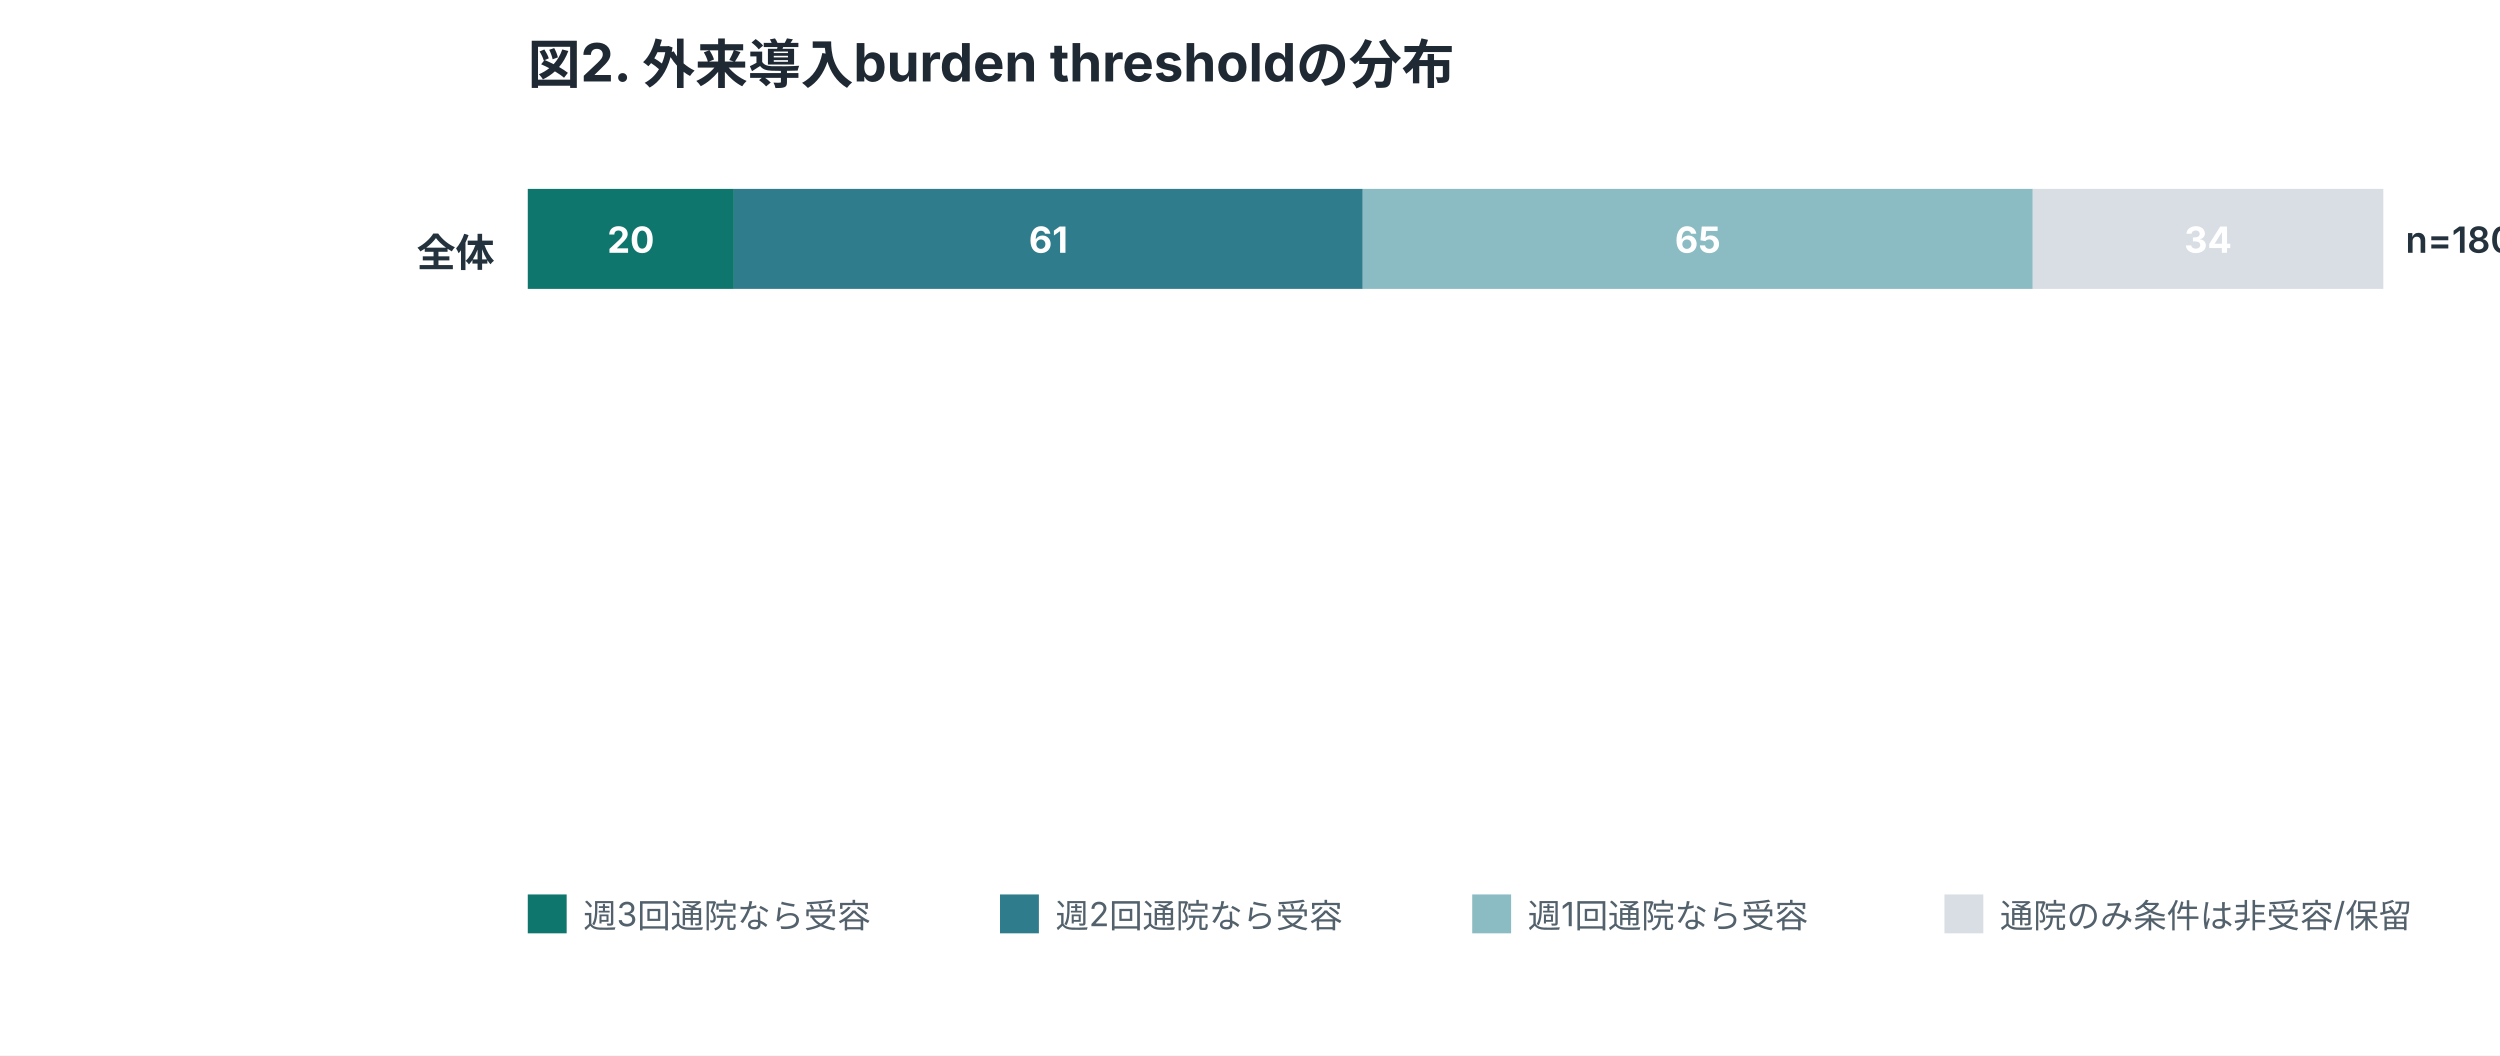
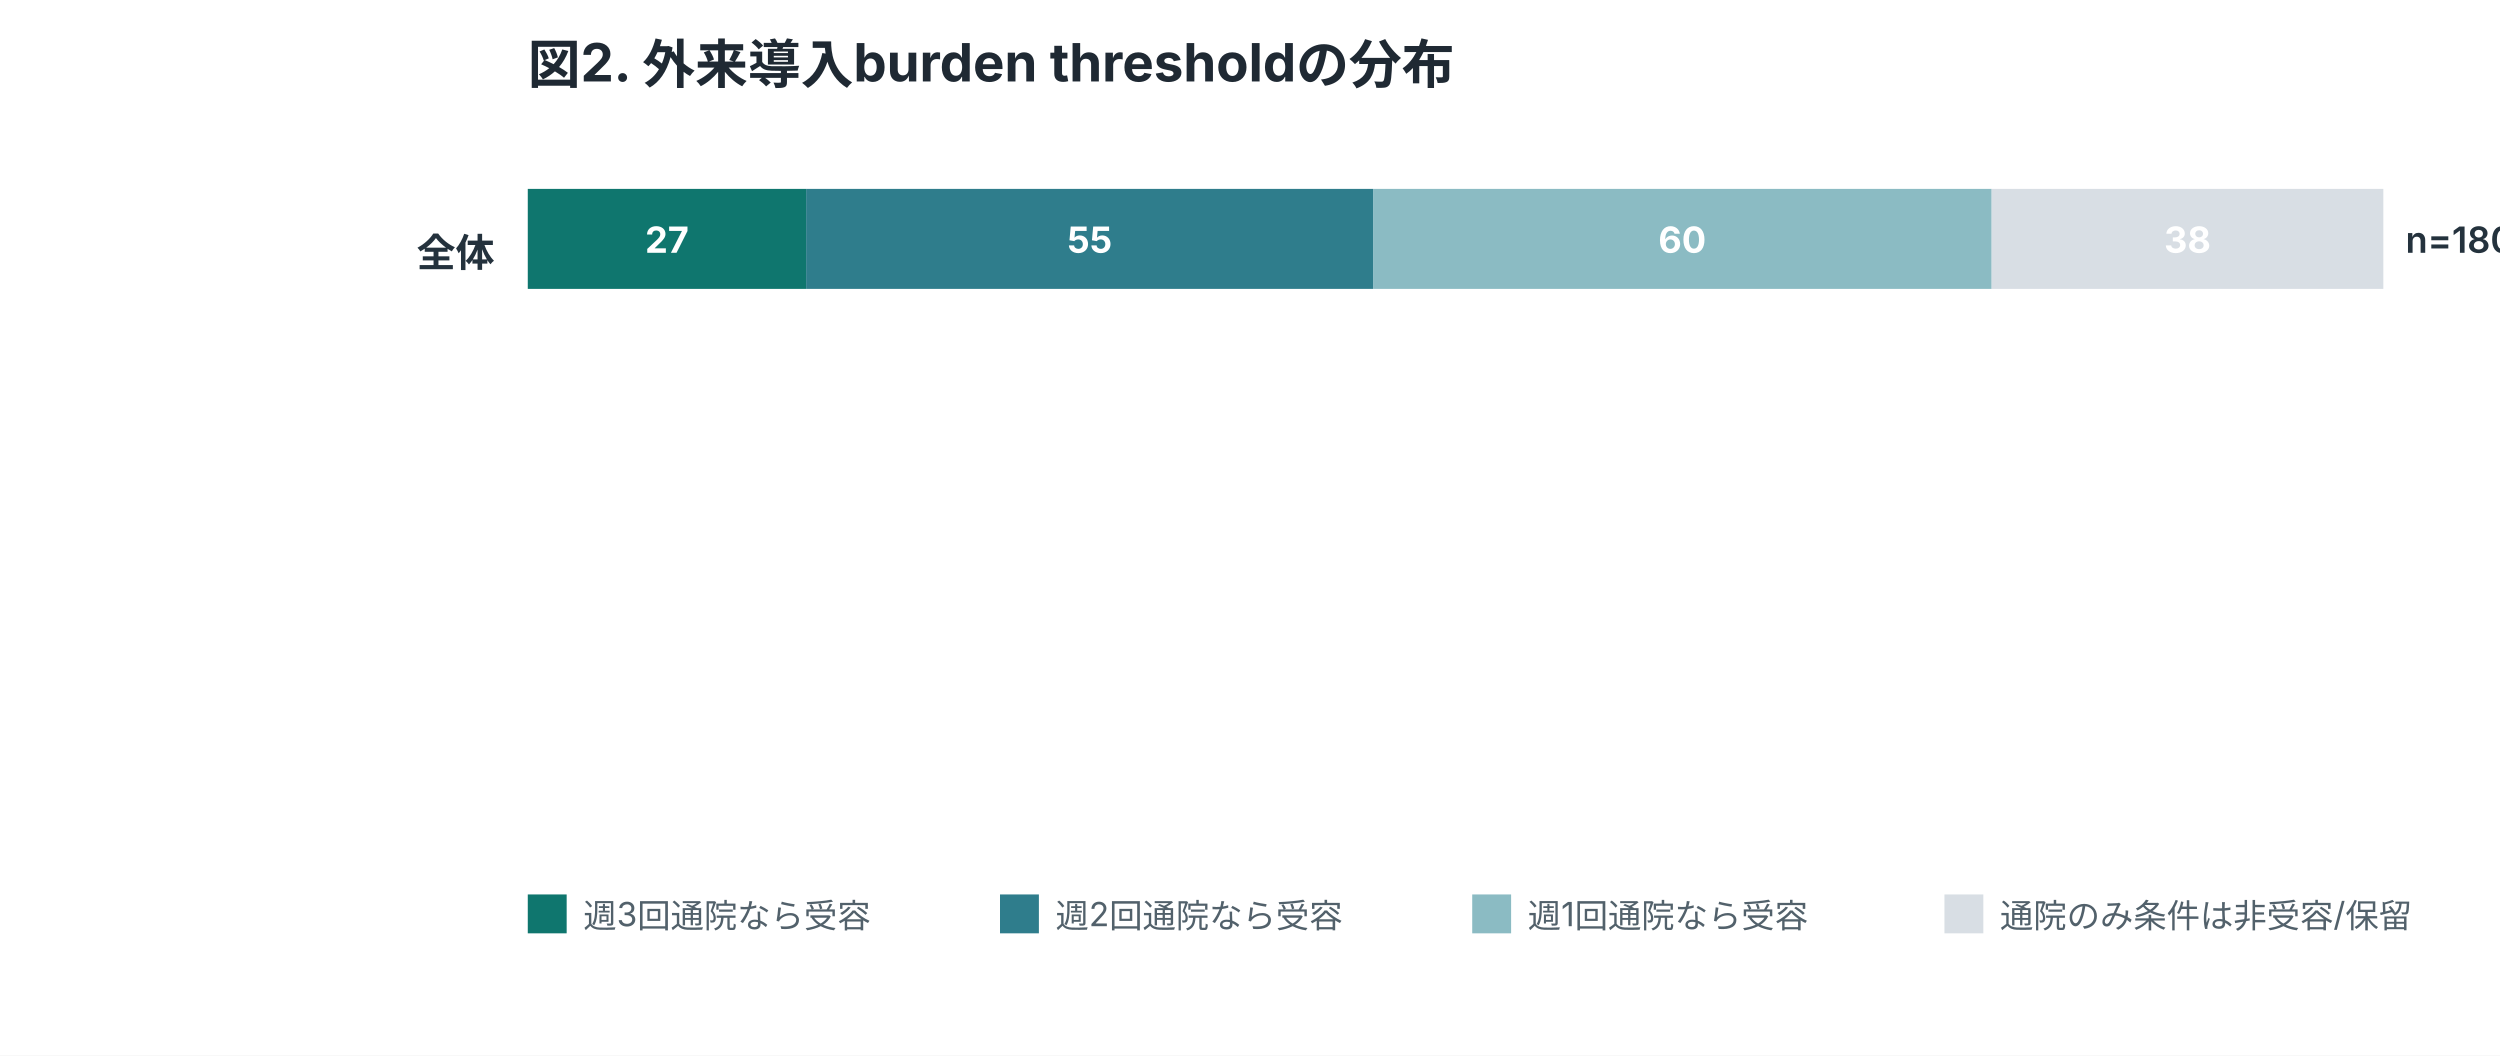
<svg xmlns="http://www.w3.org/2000/svg" width="900" height="380" viewBox="0 0 900 380" role="img">
  <style>
.title{font:700 19px -apple-system,BlinkMacSystemFont,"Segoe UI",sans-serif;fill:#1f2933}
.label{font:600 14px -apple-system,BlinkMacSystemFont,"Segoe UI",sans-serif;fill:#24323d}
.num{font:600 13px -apple-system,BlinkMacSystemFont,"Segoe UI",sans-serif;fill:#24323d}
.axis,.legend,.note{font:12px -apple-system,BlinkMacSystemFont,"Segoe UI",sans-serif;fill:#52616b}
.inside{font:700 13px -apple-system,BlinkMacSystemFont,"Segoe UI",sans-serif;fill:white}
.big{font:700 34px -apple-system,BlinkMacSystemFont,"Segoe UI",sans-serif;fill:#1f2933}
</style>
  <rect width="100%" height="100%" fill="white" />
  <text x="190" y="30" class="title">図2. 外来導入burden thresholdの分布</text>
  <text x="178" y="96" text-anchor="end" class="label">全体</text>
-   <rect x="190.0" y="68" width="74.2" height="36" fill="#0f766e" />
-   <text x="227.1" y="91" text-anchor="middle" class="inside">20</text>
-   <rect x="264.2" y="68" width="226.4" height="36" fill="#2f7d8c" />
-   <text x="377.4" y="91" text-anchor="middle" class="inside">61</text>
-   <rect x="490.6" y="68" width="241.2" height="36" fill="#8bbbc3" />
-   <text x="611.2" y="91" text-anchor="middle" class="inside">65</text>
-   <rect x="731.8" y="68" width="126.2" height="36" fill="#d8dee4" />
-   <text x="794.9" y="91" text-anchor="middle" class="inside">34</text>
+   <rect x="190.0" y="68" width="100.2" height="36" fill="#0f766e" />
+   <text x="240.1" y="91" text-anchor="middle" class="inside">27</text>
+   <rect x="290.2" y="68" width="204.1" height="36" fill="#2f7d8c" />
+   <text x="392.3" y="91" text-anchor="middle" class="inside">55</text>
+   <rect x="494.3" y="68" width="222.7" height="36" fill="#8bbbc3" />
+   <text x="605.6" y="91" text-anchor="middle" class="inside">60</text>
+   <rect x="717.0" y="68" width="141.0" height="36" fill="#d8dee4" />
+   <text x="787.5" y="91" text-anchor="middle" class="inside">38</text>
  <text x="866" y="91" class="num">n=180</text>
  <rect x="190" y="322" width="14" height="14" fill="#0f766e" />
  <text x="210" y="334" class="legend">週3回通院なら受容</text>
  <rect x="360" y="322" width="14" height="14" fill="#2f7d8c" />
  <text x="380" y="334" class="legend">週2回通院なら受容</text>
  <rect x="530" y="322" width="14" height="14" fill="#8bbbc3" />
  <text x="550" y="334" class="legend">週1回通院なら受容</text>
  <rect x="700" y="322" width="14" height="14" fill="#d8dee4" />
  <text x="720" y="334" class="legend">通院のみ条件は非受容/保留</text>
</svg>
